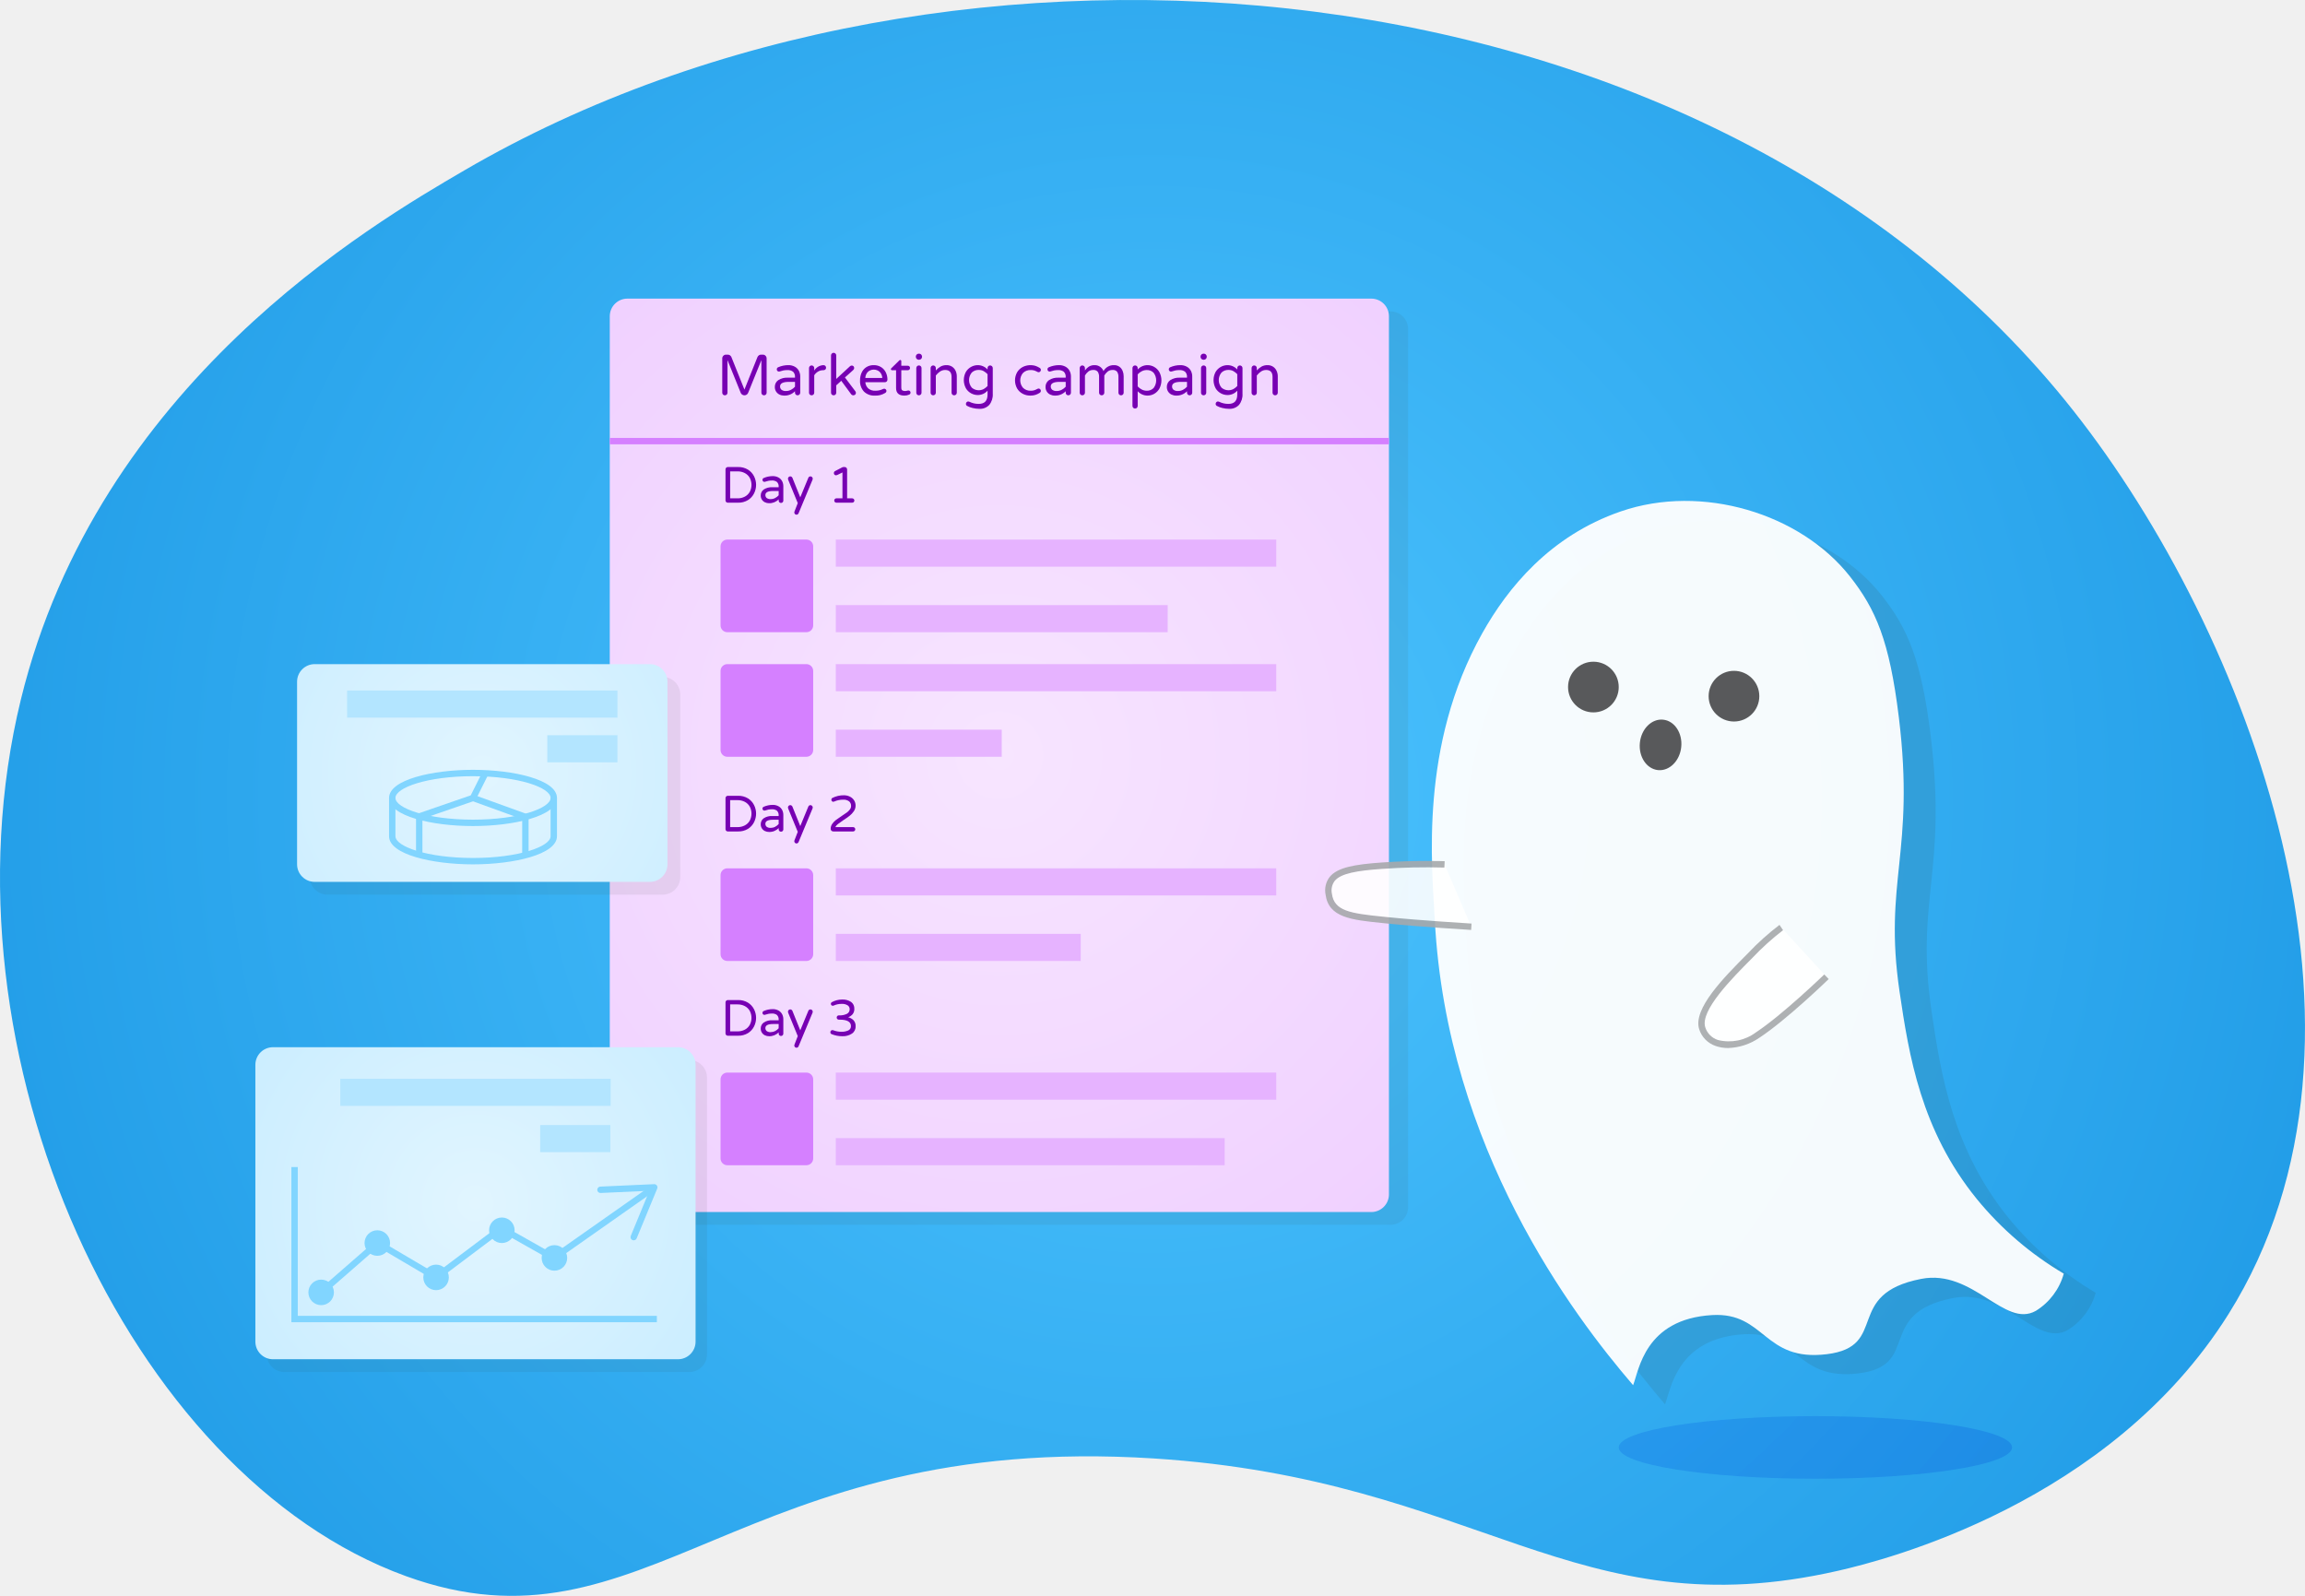
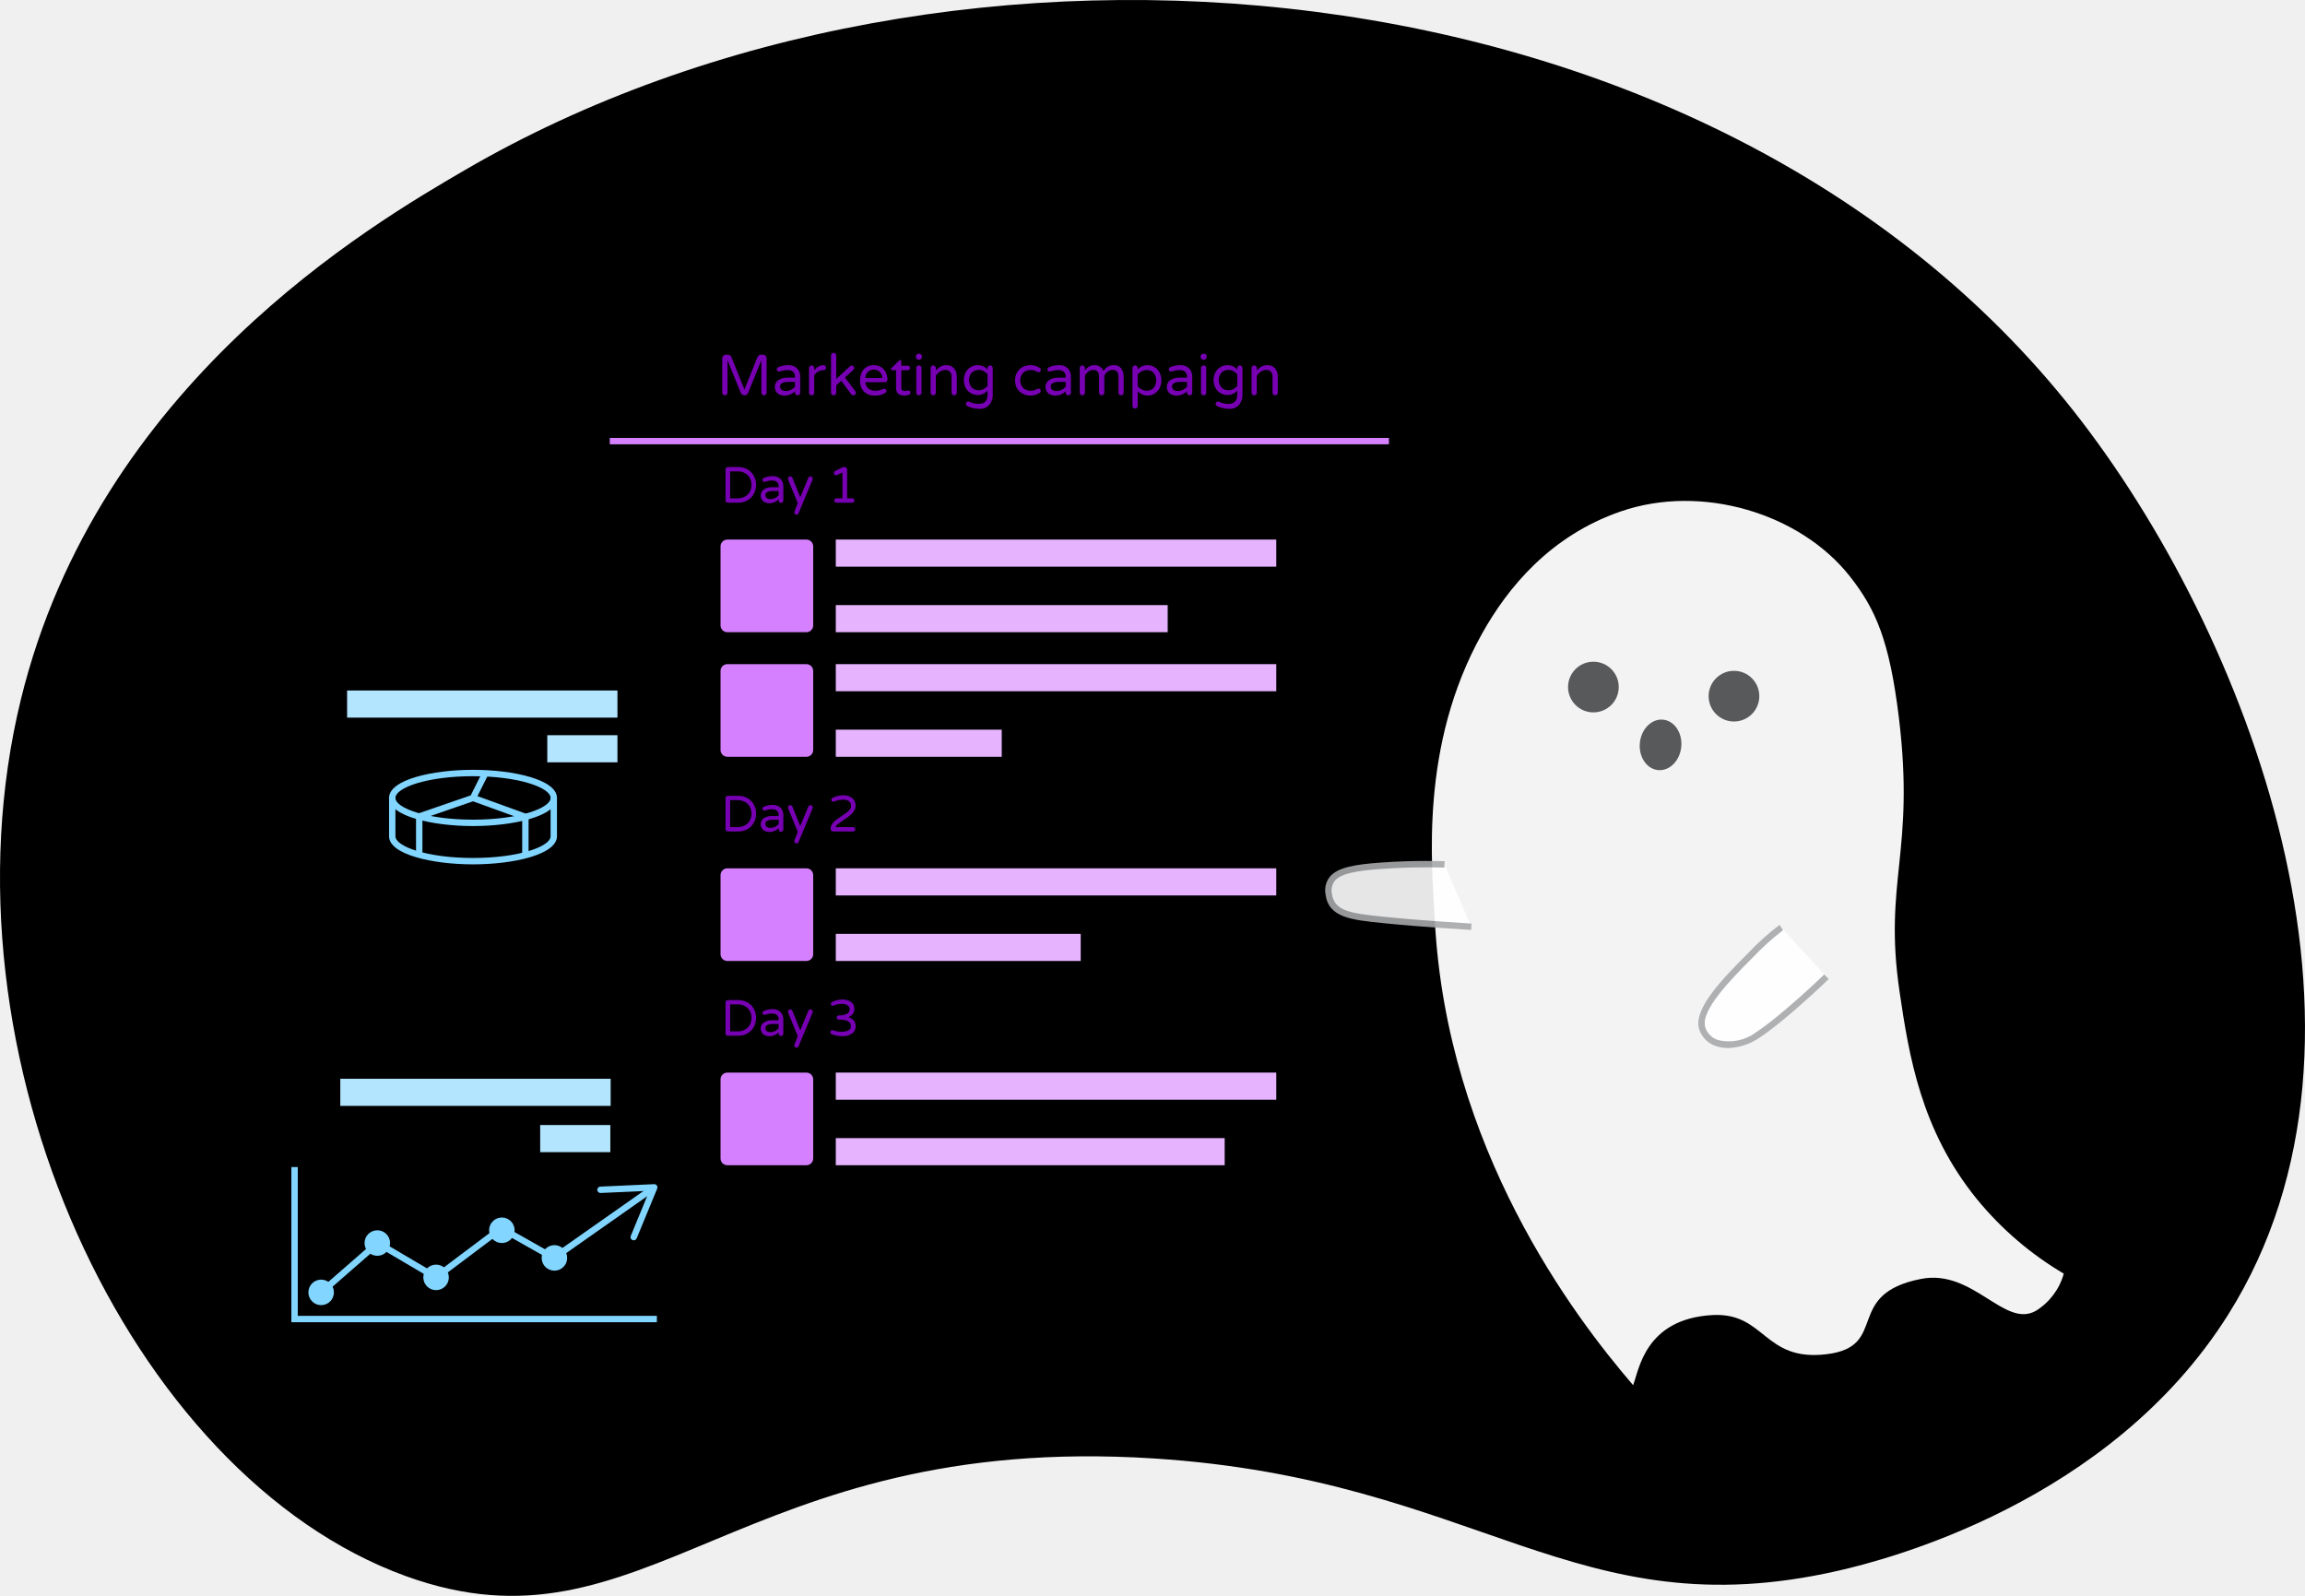
<svg xmlns="http://www.w3.org/2000/svg" xmlns:xlink="http://www.w3.org/1999/xlink" width="361.024" height="249.952" viewBox="0 0 361.024 249.952">
  <defs>
    <radialGradient id="a" cx="180.512" cy="124.976" r="289.948" gradientTransform="matrix(-1, 0, 0, 1, 361.0235, 0)" gradientUnits="userSpaceOnUse">
-       <stop offset="0" stop-color="#4dc4ff" />
-       <stop offset="1" stop-color="#0c89db" />
+       <stop offset="0" stopColor="#4dc4ff" />
+       <stop offset="1" stopColor="#0c89db" />
    </radialGradient>
    <radialGradient id="b" cx="204.498" cy="118.304" r="230.424" gradientTransform="translate(-47.9719)" gradientUnits="userSpaceOnUse">
-       <stop offset="0" stop-color="#f7e5ff" />
-       <stop offset="1" stop-color="#e6b3ff" />
+       <stop offset="0" stopColor="#f7e5ff" />
+       <stop offset="1" stopColor="#e6b3ff" />
    </radialGradient>
    <radialGradient id="c" cx="285.487" cy="121.072" r="85.823" gradientTransform="translate(-209.9505)" gradientUnits="userSpaceOnUse">
-       <stop offset="0" stop-color="#e1f5ff" />
-       <stop offset="1" stop-color="#b3e5ff" />
+       <stop offset="0" stopColor="#e1f5ff" />
+       <stop offset="1" stopColor="#b3e5ff" />
    </radialGradient>
    <radialGradient id="d" cx="286.552" cy="188.456" r="88.847" gradientTransform="translate(-212.081)" xlink:href="#c" />
  </defs>
  <g style="isolation:isolate">
    <path d="M72.76,26.666C58.191,35.158,15.35,60.13,3.271,109.55-10.344,165.258,20.236,231.134,63.55,246.852c37.696,13.679,52.074-22.596,117.209-18.419,50.979,3.269,65.835,27.008,107.162,17.581,7.291-1.663,42.512-10.541,61.116-40.186,27.354-43.587,3.002-106.913-24.279-141.488C267.976-7.626,149.004-17.776,72.76,26.666Z" fill="url(#a)" />
    <ellipse cx="284.341" cy="226.704" rx="30.804" ry="4.9" fill="#58595b" opacity="0.75" style="mix-blend-mode:overlay" />
    <path d="M260.789,219.953c-9.384-10.916-29.19-37.118-31.058-72.792-.448-8.549-2.448-27.36,7.43-44.979,3.973-7.087,10.584-15.248,21.686-19.078,12.731-4.392,28.159.325,35.911,10.191,4.021,5.118,6.182,10.013,7.652,22.061,2.584,21.184-2.442,25.614.112,42.967,1.472,10.002,3.342,21.713,12.132,32.514a51.176,51.176,0,0,0,13.588,11.647,9.97,9.97,0,0,1-4.368,5.823c-4.909,2.796-9.827-6.582-17.955-5.004-12.246,2.376-4.92,10.593-14.801,11.798-9.948,1.213-9.584-6.612-17.955-6.127C262.592,209.586,261.698,217.68,260.789,219.953Z" fill="#58595b" opacity="0.15" style="mix-blend-mode:darken" />
    <rect x="98.507" y="48.771" width="122.037" height="143.064" rx="2.76" transform="translate(319.0515 240.6072) rotate(-180)" fill="#58595b" opacity="0.1" style="mix-blend-mode:darken" />
    <rect x="95.507" y="46.771" width="122.037" height="143.064" rx="2.76" fill="url(#b)" />
    <rect x="112.856" y="84.508" width="14.511" height="14.511" rx="1.063" fill="#d580ff" />
    <rect x="130.907" y="84.508" width="68.991" height="4.247" fill="#e6b3ff" />
    <rect x="130.907" y="94.772" width="51.984" height="4.247" fill="#e6b3ff" />
    <path d="M113.241,61.8a.392.392,0,0,1-.117-.288V56.139a.575.575,0,0,1,.171-.418.557.557,0,0,1,.414-.176h.297a.546.546,0,0,1,.329.107.665.665,0,0,1,.22.27l2.043,5.095,2.043-5.095a.668.668,0,0,1,.221-.27.546.546,0,0,1,.329-.107h.297a.557.557,0,0,1,.414.176.579.579,0,0,1,.171.418v5.373a.399.399,0,0,1-.405.404.41.41,0,0,1-.293-.116.389.389,0,0,1-.121-.288V56.4l-2.079,5.14a.595.595,0,0,1-.23.273.63.63,0,0,1-.692,0,.595.595,0,0,1-.23-.273l-2.079-5.14v5.112a.386.386,0,0,1-.122.288.41.41,0,0,1-.292.116A.394.394,0,0,1,113.241,61.8Z" fill="#7700b3" />
    <path d="M122.092,61.8a1.281,1.281,0,0,1-.535-.473,1.298,1.298,0,0,1-.198-.716,1.262,1.262,0,0,1,.526-1.062,2.537,2.537,0,0,1,1.544-.396h1.089v-.072a1.094,1.094,0,0,0-.293-.856,1.343,1.343,0,0,0-.913-.261,3.049,3.049,0,0,0-.608.054,5.016,5.016,0,0,0-.59.162.517.517,0,0,1-.117.018.32.32,0,0,1-.233-.099.329.329,0,0,1-.1-.243.347.347,0,0,1,.234-.342,3.96,3.96,0,0,1,1.557-.324,2.034,2.034,0,0,1,1.049.252,1.583,1.583,0,0,1,.63.652,1.903,1.903,0,0,1,.202.869v2.547a.385.385,0,0,1-.121.288.41.41,0,0,1-.293.116.399.399,0,0,1-.404-.404v-.234a2.261,2.261,0,0,1-1.692.684A1.666,1.666,0,0,1,122.092,61.8Zm1.805-.752a2.117,2.117,0,0,0,.621-.481v-.756h-.981q-1.359,0-1.358.711a.665.665,0,0,0,.22.521,1.086,1.086,0,0,0,.733.199A1.618,1.618,0,0,0,123.897,61.048Z" fill="#7700b3" />
    <path d="M126.83,61.8a.393.393,0,0,1-.117-.288V57.651a.41.41,0,0,1,.117-.293.387.387,0,0,1,.288-.121.415.415,0,0,1,.414.414v.387a1.774,1.774,0,0,1,1.413-.846h.045a.377.377,0,0,1,.283.117.399.399,0,0,1,.112.288.359.359,0,0,1-.117.278.42.42,0,0,1-.297.108h-.045a1.54,1.54,0,0,0-.792.212,1.816,1.816,0,0,0-.603.58v2.736a.386.386,0,0,1-.122.288.409.409,0,0,1-.292.116A.394.394,0,0,1,126.83,61.8Z" fill="#7700b3" />
    <path d="M130.278,61.8a.393.393,0,0,1-.117-.288V55.67a.406.406,0,0,1,.117-.292.384.384,0,0,1,.288-.122.417.417,0,0,1,.414.414v3.682l2.142-1.98a.413.413,0,0,1,.27-.117.363.363,0,0,1,.301.117.43.43,0,0,1,.095.279.442.442,0,0,1-.153.307l-1.296,1.16,1.629,2.16a.392.392,0,0,1,.091.243.373.373,0,0,1-.117.288.421.421,0,0,1-.297.107.398.398,0,0,1-.181-.045.438.438,0,0,1-.152-.125L131.763,59.64l-.783.711v1.161a.386.386,0,0,1-.122.288.41.41,0,0,1-.292.116A.394.394,0,0,1,130.278,61.8Z" fill="#7700b3" />
    <path d="M135.322,61.336a2.4,2.4,0,0,1-.617-1.76,2.93,2.93,0,0,1,.234-1.179,2,2,0,0,1,.72-.873,2.073,2.073,0,0,1,1.197-.333,2.095,2.095,0,0,1,1.152.311,2.014,2.014,0,0,1,.737.828,2.549,2.549,0,0,1,.252,1.129.393.393,0,0,1-.414.406h-3.051a1.48,1.48,0,0,0,.468.98,1.614,1.614,0,0,0,1.107.352,2.704,2.704,0,0,0,.661-.072,2.794,2.794,0,0,0,.554-.207.354.354,0,0,1,.162-.037.361.361,0,0,1,.252.1.328.328,0,0,1,.108.252.388.388,0,0,1-.234.333,2.79,2.79,0,0,1-1.575.396A2.292,2.292,0,0,1,135.322,61.336ZM138.188,59.2a1.435,1.435,0,0,0-.23-.738,1.242,1.242,0,0,0-.5-.438,1.378,1.378,0,0,0-1.205,0,1.211,1.211,0,0,0-.495.438,1.461,1.461,0,0,0-.226.738Z" fill="#7700b3" />
    <path d="M140.349,60.774v-2.79h-.64a.163.163,0,0,1-.121-.05.161.161,0,0,1-.05-.121.186.186,0,0,1,.081-.152l1.224-1.197a.229.229,0,0,1,.153-.082.16.16,0,0,1,.122.055.184.184,0,0,1,.049.126v.72h1.018a.339.339,0,0,1,.351.351.348.348,0,0,1-.099.247.333.333,0,0,1-.252.103h-1.018v2.718q0,.352.167.445a.83.83,0,0,0,.418.096,1.244,1.244,0,0,0,.36-.055c.024-.006.05-.012.076-.018a.493.493,0,0,1,.103-.01.317.317,0,0,1,.226.095.308.308,0,0,1,.099.23.341.341,0,0,1-.207.315,1.757,1.757,0,0,1-.747.161Q140.349,61.961,140.349,60.774Z" fill="#7700b3" />
    <path d="M143.579,56.211a.44.44,0,0,1-.136-.324v-.036a.462.462,0,0,1,.459-.459h.055a.462.462,0,0,1,.459.459v.036a.462.462,0,0,1-.459.459h-.055A.441.441,0,0,1,143.579,56.211Zm.054,5.589a.392.392,0,0,1-.117-.288V57.651a.41.41,0,0,1,.117-.293.387.387,0,0,1,.288-.121.401.401,0,0,1,.414.414v3.861a.386.386,0,0,1-.122.288.409.409,0,0,1-.292.116A.394.394,0,0,1,143.633,61.8Z" fill="#7700b3" />
    <path d="M145.874,61.8a.392.392,0,0,1-.117-.288V57.651a.41.41,0,0,1,.117-.293.387.387,0,0,1,.288-.121.415.415,0,0,1,.414.414V58.02a2.994,2.994,0,0,1,.737-.604,1.872,1.872,0,0,1,.936-.225,1.555,1.555,0,0,1,.859.234,1.522,1.522,0,0,1,.558.639,2.038,2.038,0,0,1,.194.891v2.557a.386.386,0,0,1-.122.288.409.409,0,0,1-.292.116.399.399,0,0,1-.405-.404V59.045q0-1.097-.99-1.098a1.432,1.432,0,0,0-.806.234,2.938,2.938,0,0,0-.67.63v2.7a.386.386,0,0,1-.122.288.409.409,0,0,1-.292.116A.394.394,0,0,1,145.874,61.8Z" fill="#7700b3" />
    <path d="M152.327,63.897a3.466,3.466,0,0,1-.873-.333.342.342,0,0,1-.162-.315.369.369,0,0,1,.103-.256.335.335,0,0,1,.257-.113.439.439,0,0,1,.162.037,3.281,3.281,0,0,0,1.485.342q1.377,0,1.377-1.467v-.604a2.032,2.032,0,0,1-1.539.684,2.163,2.163,0,0,1-1.031-.266,2.134,2.134,0,0,1-.823-.791,2.699,2.699,0,0,1,0-2.565,2.151,2.151,0,0,1,.823-.792,2.174,2.174,0,0,1,1.031-.266,2.036,2.036,0,0,1,1.539.684v-.225a.409.409,0,0,1,.116-.293.389.389,0,0,1,.288-.121.413.413,0,0,1,.414.414v4.024a2.528,2.528,0,0,1-.549,1.746,1.994,1.994,0,0,1-1.567.611A4.268,4.268,0,0,1,152.327,63.897Zm1.728-2.951a2.758,2.758,0,0,0,.621-.486V58.605a2.672,2.672,0,0,0-.621-.485,1.505,1.505,0,0,0-.747-.181,1.53,1.53,0,0,0-1.103.409,1.852,1.852,0,0,0,0,2.367,1.67,1.67,0,0,0,1.85.23Z" fill="#7700b3" />
    <path d="M160.184,61.674a2.219,2.219,0,0,1-.877-.828,2.611,2.611,0,0,1,0-2.538,2.212,2.212,0,0,1,.877-.828,2.718,2.718,0,0,1,2.02-.167,3.215,3.215,0,0,1,.644.311.361.361,0,0,1,.181.315.357.357,0,0,1-.104.247.313.313,0,0,1-.239.113.397.397,0,0,1-.197-.055,3.488,3.488,0,0,0-.509-.221,1.763,1.763,0,0,0-.526-.066,1.632,1.632,0,0,0-1.215.445,1.783,1.783,0,0,0,0,2.349,1.632,1.632,0,0,0,1.215.446,1.754,1.754,0,0,0,.526-.068,3.382,3.382,0,0,0,.509-.221.417.417,0,0,1,.197-.054.319.319,0,0,1,.239.112.358.358,0,0,1-.077.562,3.012,3.012,0,0,1-.644.311,2.489,2.489,0,0,1-.823.121A2.547,2.547,0,0,1,160.184,61.674Z" fill="#7700b3" />
    <path d="M164.491,61.8a1.282,1.282,0,0,1-.535-.473,1.298,1.298,0,0,1-.198-.716,1.262,1.262,0,0,1,.526-1.062,2.537,2.537,0,0,1,1.544-.396h1.089v-.072a1.095,1.095,0,0,0-.293-.856,1.343,1.343,0,0,0-.913-.261,3.048,3.048,0,0,0-.607.054,5.017,5.017,0,0,0-.59.162.516.516,0,0,1-.117.018.32.32,0,0,1-.233-.099.329.329,0,0,1-.1-.243.347.347,0,0,1,.234-.342,3.961,3.961,0,0,1,1.557-.324,2.034,2.034,0,0,1,1.049.252,1.584,1.584,0,0,1,.63.652,1.904,1.904,0,0,1,.202.869v2.547a.385.385,0,0,1-.121.288.41.41,0,0,1-.293.116.399.399,0,0,1-.404-.404v-.234a2.261,2.261,0,0,1-1.692.684A1.666,1.666,0,0,1,164.491,61.8Zm1.805-.752a2.117,2.117,0,0,0,.621-.481v-.756h-.982q-1.359,0-1.358.711a.665.665,0,0,0,.22.521,1.086,1.086,0,0,0,.733.199A1.618,1.618,0,0,0,166.295,61.048Z" fill="#7700b3" />
    <path d="M169.229,61.8a.392.392,0,0,1-.117-.288V57.651a.41.41,0,0,1,.117-.293.387.387,0,0,1,.288-.121.415.415,0,0,1,.414.414V58.02a2.237,2.237,0,0,1,.607-.594,1.645,1.645,0,0,1,.922-.234,1.402,1.402,0,0,1,.864.27,1.509,1.509,0,0,1,.513.658,1.812,1.812,0,0,1,1.656-.928,1.367,1.367,0,0,1,.842.252,1.504,1.504,0,0,1,.499.648,2.155,2.155,0,0,1,.162.828v2.592a.385.385,0,0,1-.121.288.41.41,0,0,1-.293.116.397.397,0,0,1-.404-.404v-2.43a1.432,1.432,0,0,0-.207-.859.835.835,0,0,0-.711-.275,1.192,1.192,0,0,0-.761.238,2.312,2.312,0,0,0-.535.626v2.7a.386.386,0,0,1-.122.288.409.409,0,0,1-.292.116.399.399,0,0,1-.405-.404v-2.43a1.432,1.432,0,0,0-.207-.859.835.835,0,0,0-.711-.275,1.192,1.192,0,0,0-.761.238,2.312,2.312,0,0,0-.535.626v2.7a.386.386,0,0,1-.122.288.409.409,0,0,1-.292.116A.394.394,0,0,1,169.229,61.8Z" fill="#7700b3" />
    <path d="M177.491,63.866a.407.407,0,0,1-.117-.293V57.642a.4.4,0,0,1,.405-.405.406.406,0,0,1,.292.117.384.384,0,0,1,.122.288v.233a2.07,2.07,0,0,1,1.539-.684,2.116,2.116,0,0,1,1.058.283,2.152,2.152,0,0,1,.81.828,2.766,2.766,0,0,1,0,2.547,2.146,2.146,0,0,1-.81.828,2.106,2.106,0,0,1-1.058.283,2.066,2.066,0,0,1-1.539-.684v2.295a.401.401,0,0,1-.414.414A.384.384,0,0,1,177.491,63.866Zm3.195-3.092a1.975,1.975,0,0,0,0-2.395,1.419,1.419,0,0,0-1.071-.422,1.694,1.694,0,0,0-.778.184,2.231,2.231,0,0,0-.644.49v1.891a2.215,2.215,0,0,0,.644.49,1.696,1.696,0,0,0,.778.185A1.417,1.417,0,0,0,180.686,60.774Z" fill="#7700b3" />
    <path d="M183.49,61.8a1.282,1.282,0,0,1-.535-.473,1.298,1.298,0,0,1-.198-.716,1.262,1.262,0,0,1,.526-1.062,2.537,2.537,0,0,1,1.544-.396h1.089v-.072a1.095,1.095,0,0,0-.293-.856,1.343,1.343,0,0,0-.913-.261,3.049,3.049,0,0,0-.607.054,5.016,5.016,0,0,0-.59.162.518.518,0,0,1-.117.018.319.319,0,0,1-.233-.099.329.329,0,0,1-.1-.243.347.347,0,0,1,.234-.342,3.961,3.961,0,0,1,1.557-.324,2.034,2.034,0,0,1,1.049.252,1.583,1.583,0,0,1,.63.652,1.903,1.903,0,0,1,.202.869v2.547a.385.385,0,0,1-.121.288.41.41,0,0,1-.293.116.399.399,0,0,1-.404-.404v-.234a2.261,2.261,0,0,1-1.692.684A1.666,1.666,0,0,1,183.49,61.8Zm1.805-.752a2.117,2.117,0,0,0,.621-.481v-.756h-.982q-1.359,0-1.358.711a.665.665,0,0,0,.22.521,1.085,1.085,0,0,0,.733.199A1.618,1.618,0,0,0,185.294,61.048Z" fill="#7700b3" />
    <path d="M188.174,56.211a.44.44,0,0,1-.136-.324v-.036a.462.462,0,0,1,.459-.459h.055a.462.462,0,0,1,.459.459v.036a.462.462,0,0,1-.459.459h-.055A.44.44,0,0,1,188.174,56.211Zm.054,5.589a.393.393,0,0,1-.117-.288V57.651a.41.41,0,0,1,.117-.293.387.387,0,0,1,.288-.121.401.401,0,0,1,.414.414v3.861a.386.386,0,0,1-.122.288.41.41,0,0,1-.292.116A.394.394,0,0,1,188.228,61.8Z" fill="#7700b3" />
    <path d="M191.441,63.897a3.466,3.466,0,0,1-.873-.333.343.343,0,0,1-.162-.315.369.369,0,0,1,.103-.256.335.335,0,0,1,.257-.113.44.44,0,0,1,.162.037,3.281,3.281,0,0,0,1.485.342q1.377,0,1.377-1.467v-.604a2.032,2.032,0,0,1-1.539.684,2.163,2.163,0,0,1-1.031-.266,2.134,2.134,0,0,1-.823-.791,2.7,2.7,0,0,1,0-2.565,2.151,2.151,0,0,1,.823-.792,2.173,2.173,0,0,1,1.031-.266,2.036,2.036,0,0,1,1.539.684v-.225a.409.409,0,0,1,.116-.293.389.389,0,0,1,.288-.121.413.413,0,0,1,.414.414v4.024A2.528,2.528,0,0,1,194.06,63.42a1.994,1.994,0,0,1-1.566.611A4.267,4.267,0,0,1,191.441,63.897Zm1.728-2.951a2.761,2.761,0,0,0,.621-.486V58.605a2.675,2.675,0,0,0-.621-.485,1.506,1.506,0,0,0-.747-.181,1.53,1.53,0,0,0-1.103.409,1.851,1.851,0,0,0,0,2.367,1.67,1.67,0,0,0,1.85.23Z" fill="#7700b3" />
    <path d="M196.148,61.8a.393.393,0,0,1-.117-.288V57.651a.41.41,0,0,1,.117-.293.387.387,0,0,1,.288-.121.415.415,0,0,1,.414.414V58.02a2.997,2.997,0,0,1,.737-.604,1.871,1.871,0,0,1,.936-.225,1.555,1.555,0,0,1,.859.234,1.523,1.523,0,0,1,.558.639,2.038,2.038,0,0,1,.194.891v2.557a.386.386,0,0,1-.122.288.409.409,0,0,1-.292.116.399.399,0,0,1-.405-.404V59.045q0-1.097-.99-1.098a1.432,1.432,0,0,0-.806.234,2.936,2.936,0,0,0-.67.63v2.7a.386.386,0,0,1-.122.288.409.409,0,0,1-.292.116A.394.394,0,0,1,196.148,61.8Z" fill="#7700b3" />
    <rect x="112.856" y="104.019" width="14.511" height="14.511" rx="1.063" fill="#d580ff" />
    <rect x="130.907" y="104.019" width="68.991" height="4.247" fill="#e6b3ff" />
    <rect x="130.907" y="114.283" width="25.992" height="4.247" fill="#e6b3ff" />
    <path d="M113.737,78.629a.346.346,0,0,1-.103-.256V73.517a.359.359,0,0,1,.103-.261.341.341,0,0,1,.256-.107H115.6a2.831,2.831,0,0,1,1.549.404,2.602,2.602,0,0,1,.955,1.043,2.981,2.981,0,0,1,0,2.688,2.599,2.599,0,0,1-.955,1.044,2.832,2.832,0,0,1-1.549.404h-1.607A.349.349,0,0,1,113.737,78.629Zm1.775-.576a2.385,2.385,0,0,0,1.152-.269,1.92,1.92,0,0,0,.768-.743,2.366,2.366,0,0,0,0-2.201,1.929,1.929,0,0,0-.768-.744,2.396,2.396,0,0,0-1.152-.268H114.36v4.225Z" fill="#7700b3" />
    <path d="M119.803,78.668a1.13,1.13,0,0,1-.475-.42,1.156,1.156,0,0,1-.176-.636,1.125,1.125,0,0,1,.467-.944,2.264,2.264,0,0,1,1.373-.352h.967v-.064a.972.972,0,0,0-.26-.76,1.198,1.198,0,0,0-.812-.232,2.716,2.716,0,0,0-.539.049,4.235,4.235,0,0,0-.523.145.513.513,0,0,1-.105.016.285.285,0,0,1-.207-.088.295.295,0,0,1-.088-.217.307.307,0,0,1,.207-.304,3.517,3.517,0,0,1,1.385-.288,1.798,1.798,0,0,1,.932.225,1.402,1.402,0,0,1,.561.58,1.692,1.692,0,0,1,.18.771v2.264a.338.338,0,0,1-.107.256.357.357,0,0,1-.26.104.358.358,0,0,1-.361-.36v-.207a2.01,2.01,0,0,1-1.504.607A1.483,1.483,0,0,1,119.803,78.668ZM121.409,78a1.859,1.859,0,0,0,.551-.428v-.672h-.871c-.805,0-1.209.211-1.209.632a.593.593,0,0,0,.197.464.97.97,0,0,0,.652.176A1.438,1.438,0,0,0,121.409,78Z" fill="#7700b3" />
    <path d="M124.508,80.508a.343.343,0,0,1-.1-.248.365.365,0,0,1,.024-.127l.519-1.336-1.504-3.664a.408.408,0,0,1-.031-.152.357.357,0,0,1,.103-.26.339.339,0,0,1,.256-.108.361.361,0,0,1,.205.064.376.376,0,0,1,.131.16l1.232,3.057,1.256-3.04a.349.349,0,0,1,.336-.24.339.339,0,0,1,.256.108.356.356,0,0,1,.104.26.389.389,0,0,1-.024.136l-2.184,5.248a.36.36,0,0,1-.336.248A.323.323,0,0,1,124.508,80.508Z" fill="#7700b3" />
    <path d="M130.76,78.637a.326.326,0,0,1-.096-.24.338.338,0,0,1,.096-.244.321.321,0,0,1,.24-.1h.951V73.996l-.816.4a.499.499,0,0,1-.184.048.328.328,0,0,1-.344-.344.342.342,0,0,1,.209-.328l1.088-.567a.483.483,0,0,1,.223-.057h.168a.38.38,0,0,1,.385.384v4.52h.791a.33.33,0,0,1,.244.1.335.335,0,0,1,.102.244.323.323,0,0,1-.102.24.339.339,0,0,1-.244.096H131A.33.33,0,0,1,130.76,78.637Z" fill="#7700b3" />
    <rect x="112.856" y="136.001" width="14.511" height="14.511" rx="1.063" fill="#d580ff" />
    <rect x="130.907" y="136.001" width="68.991" height="4.247" fill="#e6b3ff" />
    <rect x="130.907" y="146.265" width="38.362" height="4.247" fill="#e6b3ff" />
    <path d="M113.737,130.121a.344.344,0,0,1-.103-.256v-4.856a.356.356,0,0,1,.103-.26.338.338,0,0,1,.256-.108H115.6a2.831,2.831,0,0,1,1.549.404,2.598,2.598,0,0,1,.955,1.044,2.979,2.979,0,0,1,0,2.688,2.6,2.6,0,0,1-.955,1.045,2.839,2.839,0,0,1-1.549.403h-1.607A.345.345,0,0,1,113.737,130.121Zm1.775-.576a2.374,2.374,0,0,0,1.152-.269,1.907,1.907,0,0,0,.768-.743,2.365,2.365,0,0,0,0-2.2,1.916,1.916,0,0,0-.768-.744,2.385,2.385,0,0,0-1.152-.268H114.36v4.224Z" fill="#7700b3" />
    <path d="M119.803,130.161a1.143,1.143,0,0,1-.475-.42,1.161,1.161,0,0,1-.176-.637,1.122,1.122,0,0,1,.467-.943,2.257,2.257,0,0,1,1.373-.353h.967v-.063a.974.974,0,0,0-.26-.761,1.198,1.198,0,0,0-.812-.231,2.72,2.72,0,0,0-.539.048,4.416,4.416,0,0,0-.523.144.448.448,0,0,1-.105.016.285.285,0,0,1-.207-.088.294.294,0,0,1-.088-.216.308.308,0,0,1,.207-.305,3.534,3.534,0,0,1,1.385-.288,1.808,1.808,0,0,1,.932.225,1.414,1.414,0,0,1,.561.58,1.695,1.695,0,0,1,.18.771v2.265a.341.341,0,0,1-.107.256.36.36,0,0,1-.26.103.357.357,0,0,1-.361-.359v-.208a2.006,2.006,0,0,1-1.504.607A1.496,1.496,0,0,1,119.803,130.161Zm1.605-.668a1.878,1.878,0,0,0,.551-.429v-.672h-.871c-.805,0-1.209.211-1.209.632a.595.595,0,0,0,.197.465.97.97,0,0,0,.652.176A1.45,1.45,0,0,0,121.409,129.494Z" fill="#7700b3" />
    <path d="M124.508,132.001a.346.346,0,0,1-.1-.248.366.366,0,0,1,.024-.128l.519-1.336-1.504-3.664a.408.408,0,0,1-.031-.152.358.358,0,0,1,.103-.26.339.339,0,0,1,.256-.108.354.354,0,0,1,.205.065.37.37,0,0,1,.131.16l1.232,3.056,1.256-3.04a.349.349,0,0,1,.336-.24.339.339,0,0,1,.256.108.358.358,0,0,1,.104.26.389.389,0,0,1-.024.136l-2.184,5.248a.359.359,0,0,1-.336.248A.326.326,0,0,1,124.508,132.001Z" fill="#7700b3" />
    <path d="M130.223,130.109a.396.396,0,0,1-.119-.3,1.322,1.322,0,0,1,.244-.767,2.759,2.759,0,0,1,.592-.62q.349-.268.916-.636.489-.312.775-.528a2.3,2.3,0,0,0,.48-.472.886.886,0,0,0,.191-.544.924.924,0,0,0-.299-.725,1.429,1.429,0,0,0-.965-.268,3.32,3.32,0,0,0-1.367.288.347.347,0,0,1-.152.04.294.294,0,0,1-.217-.088.305.305,0,0,1-.088-.225.316.316,0,0,1,.176-.296,3.928,3.928,0,0,1,1.777-.408,2.108,2.108,0,0,1,.932.204,1.636,1.636,0,0,1,.664.572,1.503,1.503,0,0,1,.244.848,1.521,1.521,0,0,1-.275.876,3.228,3.228,0,0,1-.66.708q-.384.305-1,.704-.562.377-.846.605a1.361,1.361,0,0,0-.395.468h2.783a.34.34,0,0,1,.344.344.321.321,0,0,1-.1.24.341.341,0,0,1-.244.096h-3.088A.417.417,0,0,1,130.223,130.109Z" fill="#7700b3" />
    <rect x="112.856" y="167.993" width="14.511" height="14.511" rx="1.063" fill="#d580ff" />
    <rect x="130.907" y="167.993" width="68.991" height="4.247" fill="#e6b3ff" />
    <rect x="130.907" y="178.256" width="60.911" height="4.247" fill="#e6b3ff" />
    <path d="M113.737,162.114a.345.345,0,0,1-.103-.256v-4.856a.357.357,0,0,1,.103-.26.339.339,0,0,1,.256-.108H115.6a2.832,2.832,0,0,1,1.549.404,2.599,2.599,0,0,1,.955,1.044,2.979,2.979,0,0,1,0,2.688,2.601,2.601,0,0,1-.955,1.045,2.839,2.839,0,0,1-1.549.403h-1.607A.345.345,0,0,1,113.737,162.114Zm1.775-.576a2.374,2.374,0,0,0,1.152-.269,1.907,1.907,0,0,0,.768-.743,2.365,2.365,0,0,0,0-2.2,1.916,1.916,0,0,0-.768-.744,2.385,2.385,0,0,0-1.152-.268H114.36v4.224Z" fill="#7700b3" />
    <path d="M119.803,162.154a1.143,1.143,0,0,1-.475-.42,1.161,1.161,0,0,1-.176-.637,1.122,1.122,0,0,1,.467-.943,2.257,2.257,0,0,1,1.373-.353h.967v-.064a.974.974,0,0,0-.26-.761,1.198,1.198,0,0,0-.812-.231,2.72,2.72,0,0,0-.539.048,4.416,4.416,0,0,0-.523.144.448.448,0,0,1-.105.016.285.285,0,0,1-.207-.088.294.294,0,0,1-.088-.216.308.308,0,0,1,.207-.305,3.534,3.534,0,0,1,1.385-.288,1.808,1.808,0,0,1,.932.225,1.414,1.414,0,0,1,.561.58,1.695,1.695,0,0,1,.18.771v2.265a.341.341,0,0,1-.107.256.36.36,0,0,1-.26.103.357.357,0,0,1-.361-.359v-.208a2.006,2.006,0,0,1-1.504.607A1.496,1.496,0,0,1,119.803,162.154Zm1.605-.668a1.878,1.878,0,0,0,.551-.429v-.672h-.871c-.805,0-1.209.211-1.209.632a.595.595,0,0,0,.197.465.97.97,0,0,0,.652.176A1.451,1.451,0,0,0,121.409,161.486Z" fill="#7700b3" />
    <path d="M124.508,163.994a.346.346,0,0,1-.1-.248.366.366,0,0,1,.024-.128l.519-1.336-1.504-3.664a.408.408,0,0,1-.031-.152.358.358,0,0,1,.103-.26.338.338,0,0,1,.256-.108.354.354,0,0,1,.205.065.37.37,0,0,1,.131.16l1.232,3.056,1.256-3.04a.349.349,0,0,1,.336-.24.338.338,0,0,1,.256.108.358.358,0,0,1,.104.26.389.389,0,0,1-.024.136l-2.184,5.248a.359.359,0,0,1-.336.248A.326.326,0,0,1,124.508,163.994Z" fill="#7700b3" />
    <path d="M130.264,161.977a.345.345,0,0,1-.152-.115.311.311,0,0,1-.057-.189.332.332,0,0,1,.094-.235.293.293,0,0,1,.227-.101.403.403,0,0,1,.152.032,3.386,3.386,0,0,0,1.272.231,2.442,2.442,0,0,0,1.053-.203.704.704,0,0,0,.428-.685q0-1.008-1.768-1.008h-.129a.336.336,0,0,1,0-.672h.049a2.489,2.489,0,0,0,1.225-.244.789.789,0,0,0,.424-.724.706.706,0,0,0-.32-.608,1.641,1.641,0,0,0-.943-.224,2.906,2.906,0,0,0-1.24.264.398.398,0,0,1-.144.032.294.294,0,0,1-.209-.084.282.282,0,0,1-.088-.212.292.292,0,0,1,.16-.272,3.344,3.344,0,0,1,1.584-.408,2.348,2.348,0,0,1,1.424.376,1.25,1.25,0,0,1,.504,1.065,1.277,1.277,0,0,1-.275.868,1.649,1.649,0,0,1-.691.468,1.76,1.76,0,0,1,.812.436,1.291,1.291,0,0,1,.355.988,1.306,1.306,0,0,1-.58,1.14,2.555,2.555,0,0,1-1.492.404A4.367,4.367,0,0,1,130.264,161.977Z" fill="#7700b3" />
    <rect x="95.507" y="68.589" width="122.037" height="1" fill="#d580ff" />
    <rect x="48.529" y="106.019" width="58.016" height="34.105" rx="2.76" transform="translate(155.073 246.1435) rotate(-180)" fill="#58595b" opacity="0.1" style="mix-blend-mode:darken" />
    <rect x="46.529" y="104.019" width="58.016" height="34.105" rx="2.76" fill="url(#c)" />
    <rect x="54.364" y="108.151" width="42.345" height="4.247" fill="#b3e5ff" />
    <rect x="85.72" y="115.151" width="10.989" height="4.247" fill="#b3e5ff" />
    <path d="M74.086,129.38c-6.375,0-13.15-1.544-13.15-4.404s6.775-4.404,13.15-4.404,13.151,1.544,13.151,4.404S80.461,129.38,74.086,129.38Zm0-7.809c-7.16,0-12.15,1.794-12.15,3.404s4.99,3.404,12.15,3.404,12.151-1.794,12.151-3.404S81.247,121.572,74.086,121.572Z" fill="#81d5ff" />
    <path d="M74.086,135.38c-6.375,0-13.15-1.544-13.15-4.404v-6h1v6c0,1.61,4.99,3.404,12.15,3.404s12.151-1.794,12.151-3.404v-6h1v6C87.238,133.836,80.461,135.38,74.086,135.38Z" fill="#81d5ff" />
    <polygon points="65.825 128.357 65.499 127.411 73.731 124.57 75.593 120.848 76.488 121.295 74.442 125.382 65.825 128.357" fill="#81d5ff" />
    <rect x="77.689" y="122.099" width="0.999" height="8.725" transform="translate(-67.3383 156.9224) rotate(-70.0947)" fill="#81d5ff" />
    <rect x="65.162" y="127.884" width="1" height="5.953" fill="#81d5ff" />
    <rect x="81.79" y="127.947" width="1" height="6.109" fill="#81d5ff" />
    <rect x="41.787" y="166.019" width="68.948" height="48.874" rx="2.76" transform="translate(152.5208 380.912) rotate(-180)" fill="#58595b" opacity="0.1" style="mix-blend-mode:darken" />
    <rect x="39.998" y="164.019" width="68.948" height="48.874" rx="2.76" fill="url(#d)" />
    <polygon points="102.882 207.093 45.638 207.093 45.638 182.788 46.638 182.788 46.638 206.093 102.882 206.093 102.882 207.093" fill="#81d5ff" />
    <polygon points="50.631 202.796 49.972 202.042 59.105 194.077 68.245 199.464 78.471 191.776 86.714 196.429 101.612 185.963 102.186 186.782 86.772 197.611 78.549 192.969 68.311 200.665 59.218 195.306 50.631 202.796" fill="#81d5ff" />
    <path d="M99.066,194.229a.5.5,0,0,1-.272-.653l2.918-7.072-7.642.347a.5.5,0,0,1-.045-.999l8.427-.382a.5.5,0,0,1,.485.69l-3.217,7.798a.5.5,0,0,1-.653.272Z" fill="#81d5ff" />
    <circle cx="59.097" cy="194.691" r="2" fill="#81d5ff" />
    <circle cx="50.301" cy="202.419" r="2" fill="#81d5ff" />
    <circle cx="68.301" cy="200.071" r="2" fill="#81d5ff" />
    <circle cx="78.604" cy="192.691" r="2" fill="#81d5ff" />
    <circle cx="86.836" cy="197.02" r="2" fill="#81d5ff" />
    <rect x="53.299" y="168.961" width="42.345" height="4.247" fill="#b3e5ff" />
    <rect x="84.607" y="176.208" width="10.989" height="4.247" fill="#b3e5ff" />
    <path d="M255.789,216.953c-9.384-10.916-29.19-37.118-31.058-72.792-.448-8.549-2.448-27.36,7.43-44.979,3.973-7.087,10.584-15.248,21.686-19.078,12.731-4.392,28.159.325,35.911,10.191,4.021,5.118,6.182,10.013,7.652,22.061,2.584,21.184-2.442,25.614.112,42.967,1.472,10.002,3.342,21.713,12.132,32.514a51.176,51.176,0,0,0,13.588,11.647,9.97,9.97,0,0,1-4.368,5.823c-4.909,2.796-9.827-6.582-17.955-5.004-12.246,2.376-4.92,10.593-14.801,11.798-9.948,1.213-9.584-6.612-17.955-6.127C257.592,206.586,256.698,214.68,255.789,216.953Z" fill="#fff" opacity="0.95" />
    <circle cx="271.586" cy="109.037" r="3.969" fill="#58595b" />
    <circle cx="249.568" cy="107.608" r="3.969" fill="#58595b" />
    <ellipse cx="260.087" cy="116.667" rx="3.969" ry="3.256" transform="translate(117.4959 363.4946) rotate(-84.1448)" fill="#58595b" />
    <g opacity="0.9">
      <path d="M286.078,152.982s-6.552,6.348-10.782,9.134c-3.7,2.437-7.755,1.869-8.684-1.077s4.178-8.019,7.494-11.356a40.127,40.127,0,0,1,4.891-4.409" fill="#fff" />
      <path d="M270.664,164.146a9.114,9.114,0,0,0,4.907-1.612c4.22-2.78,10.586-8.932,10.854-9.192l-.695-.719c-.065.064-6.568,6.348-10.71,9.075a7.072,7.072,0,0,1-5.951,1.19,3.055,3.055,0,0,1-1.982-1.998c-.823-2.611,4.209-7.672,7.216-10.695l.157-.158a40.686,40.686,0,0,1,4.818-4.349l-.563-.826a40.328,40.328,0,0,0-4.964,4.47l-.157.158c-3.572,3.593-8.466,8.513-7.46,11.701a4.07,4.07,0,0,0,2.6,2.64A5.773,5.773,0,0,0,270.664,164.146Z" fill="#a6a8ab" />
    </g>
    <g opacity="0.9">
      <path d="M226.249,135.386a97.855,97.855,0,0,0-9.897.209c-5.579.4-8.681,1.093-8.239,4.442s3.925,3.573,9.036,4.096,13.303,1.02,13.303,1.02" fill="#fff" />
      <path d="M230.421,145.652l.061-.998c-.082-.005-8.24-.502-13.282-1.018l-.568-.059c-5.166-.523-7.665-.895-8.023-3.607a2.485,2.485,0,0,1,.43-1.989c.981-1.203,3.539-1.614,7.35-1.888a97.933,97.933,0,0,1,9.841-.209l.041-1c-.045,0-4.52-.178-9.954.211-4.181.301-6.839.766-8.053,2.254a3.427,3.427,0,0,0-.646,2.752c.477,3.615,4.017,3.974,8.914,4.471l.567.058C222.16,145.149,230.339,145.647,230.421,145.652Z" fill="#a6a8ab" />
    </g>
  </g>
</svg>
